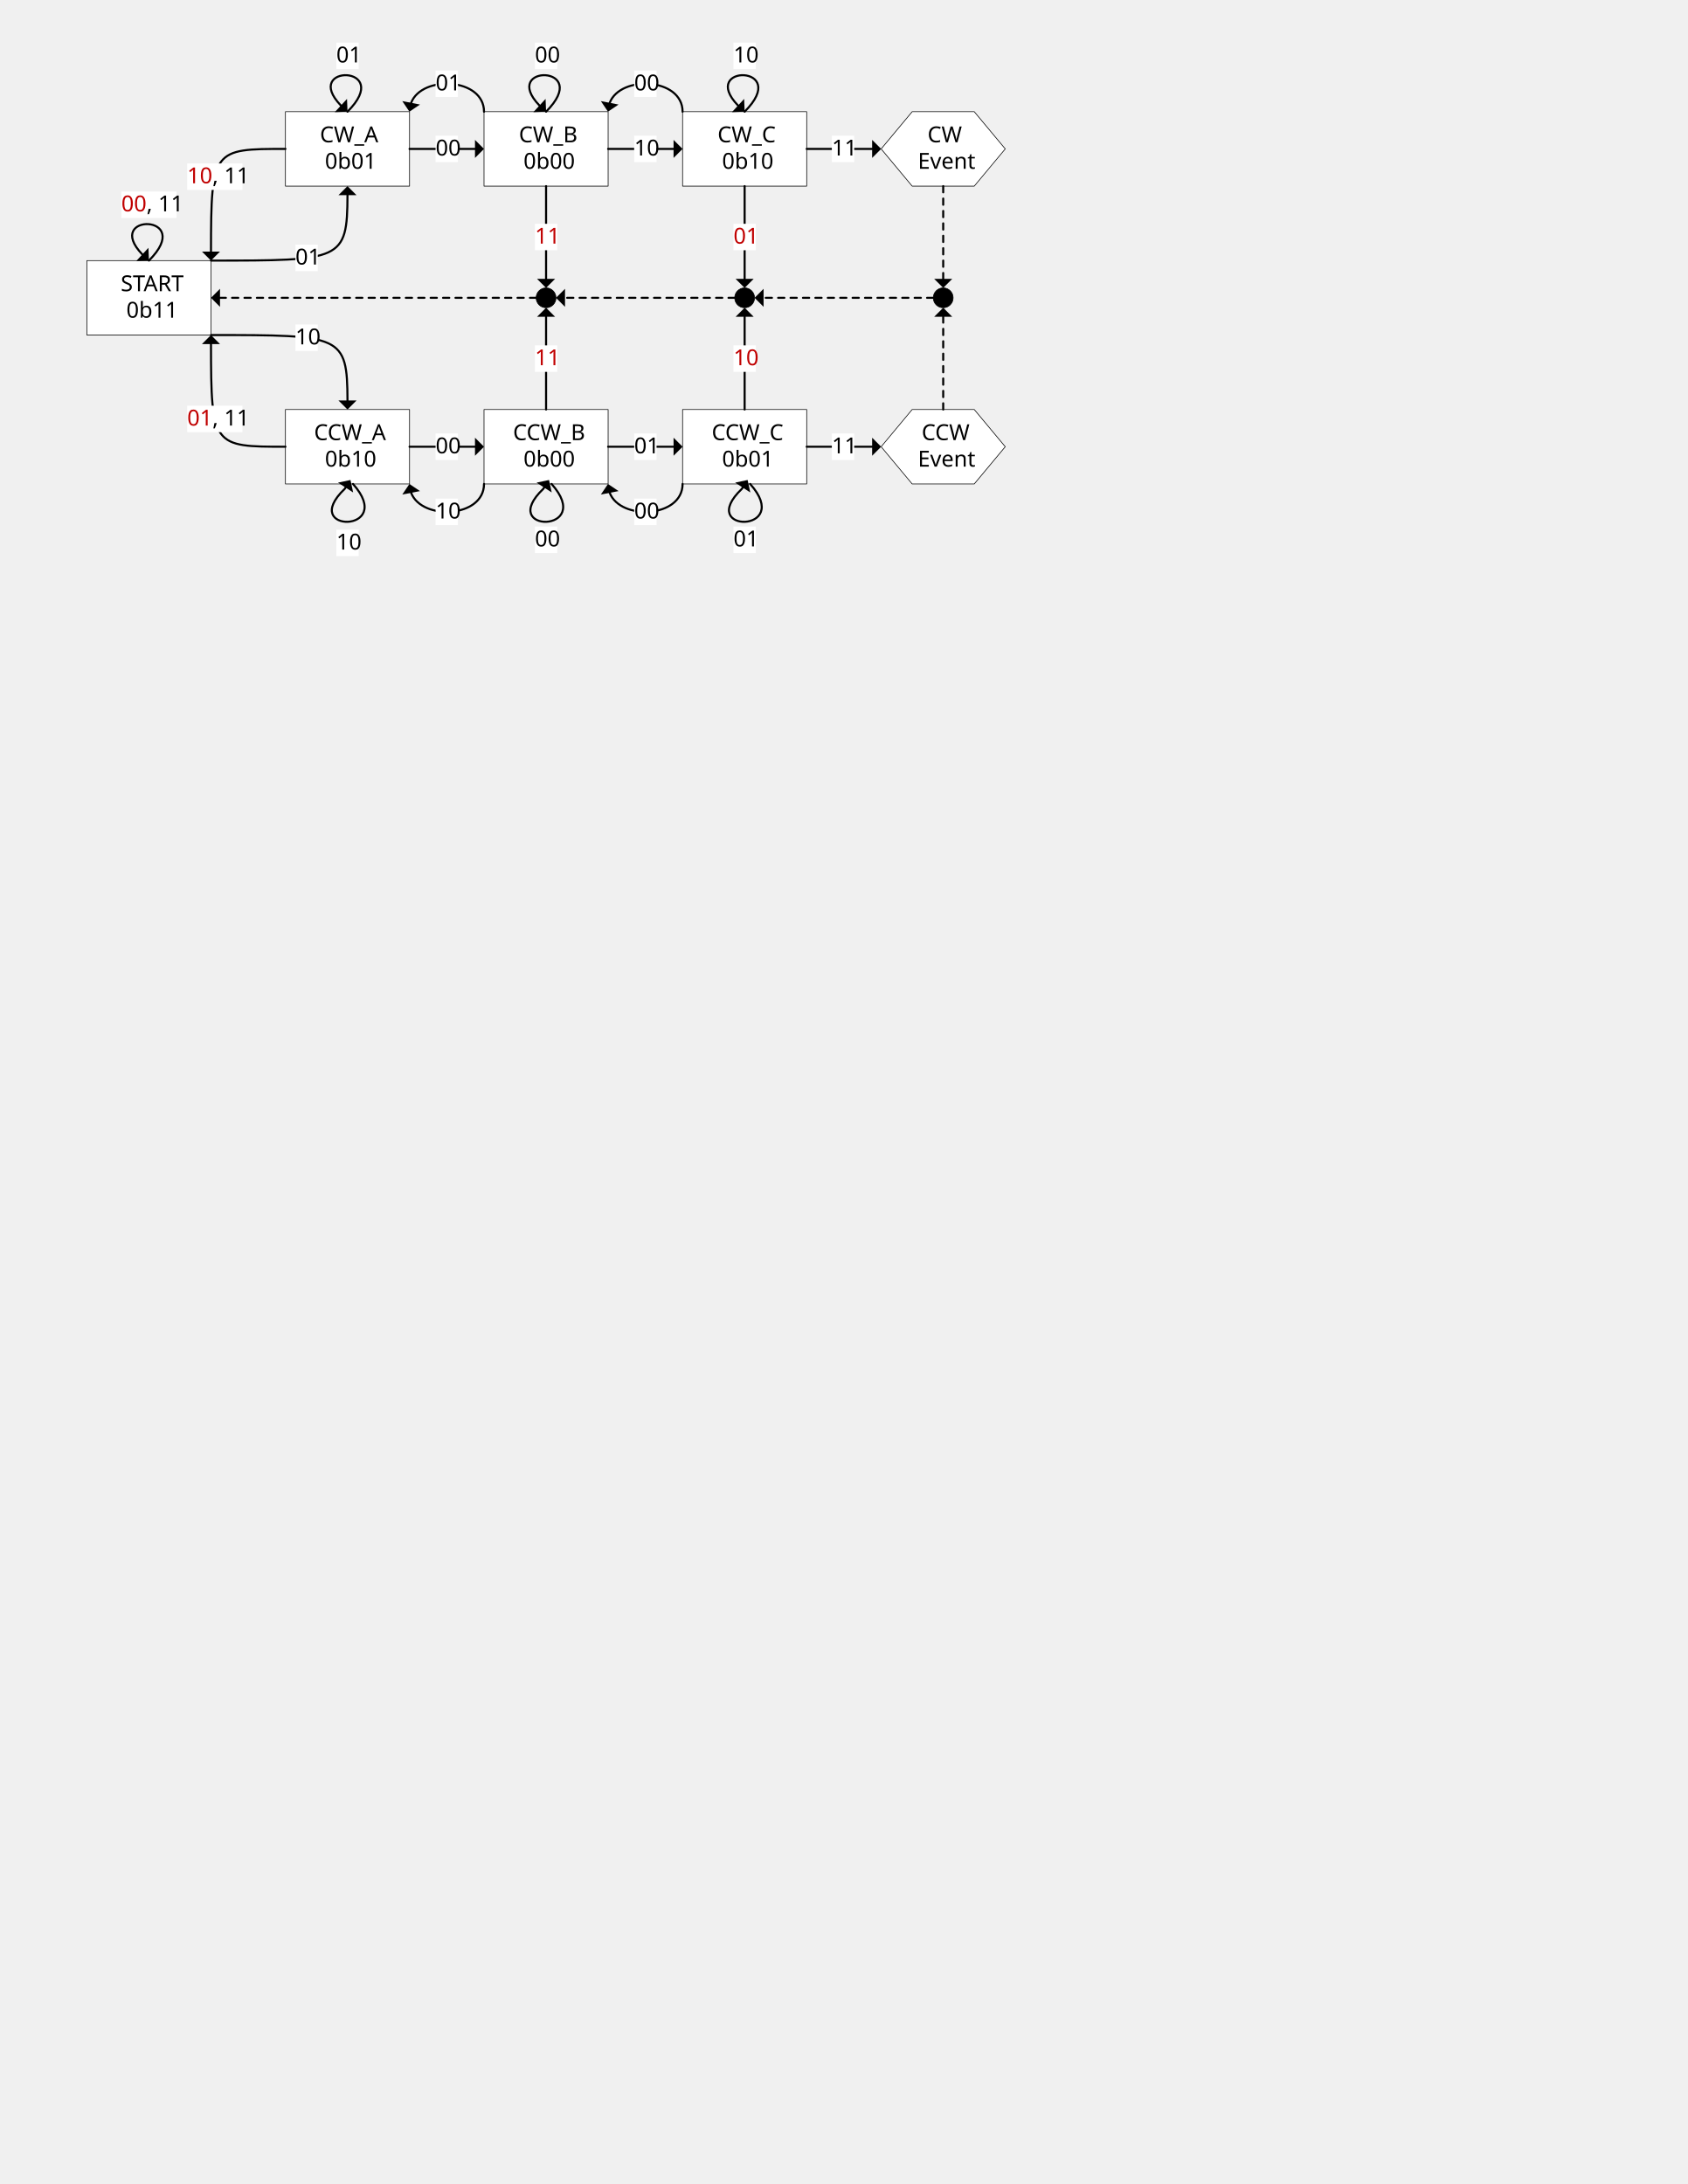
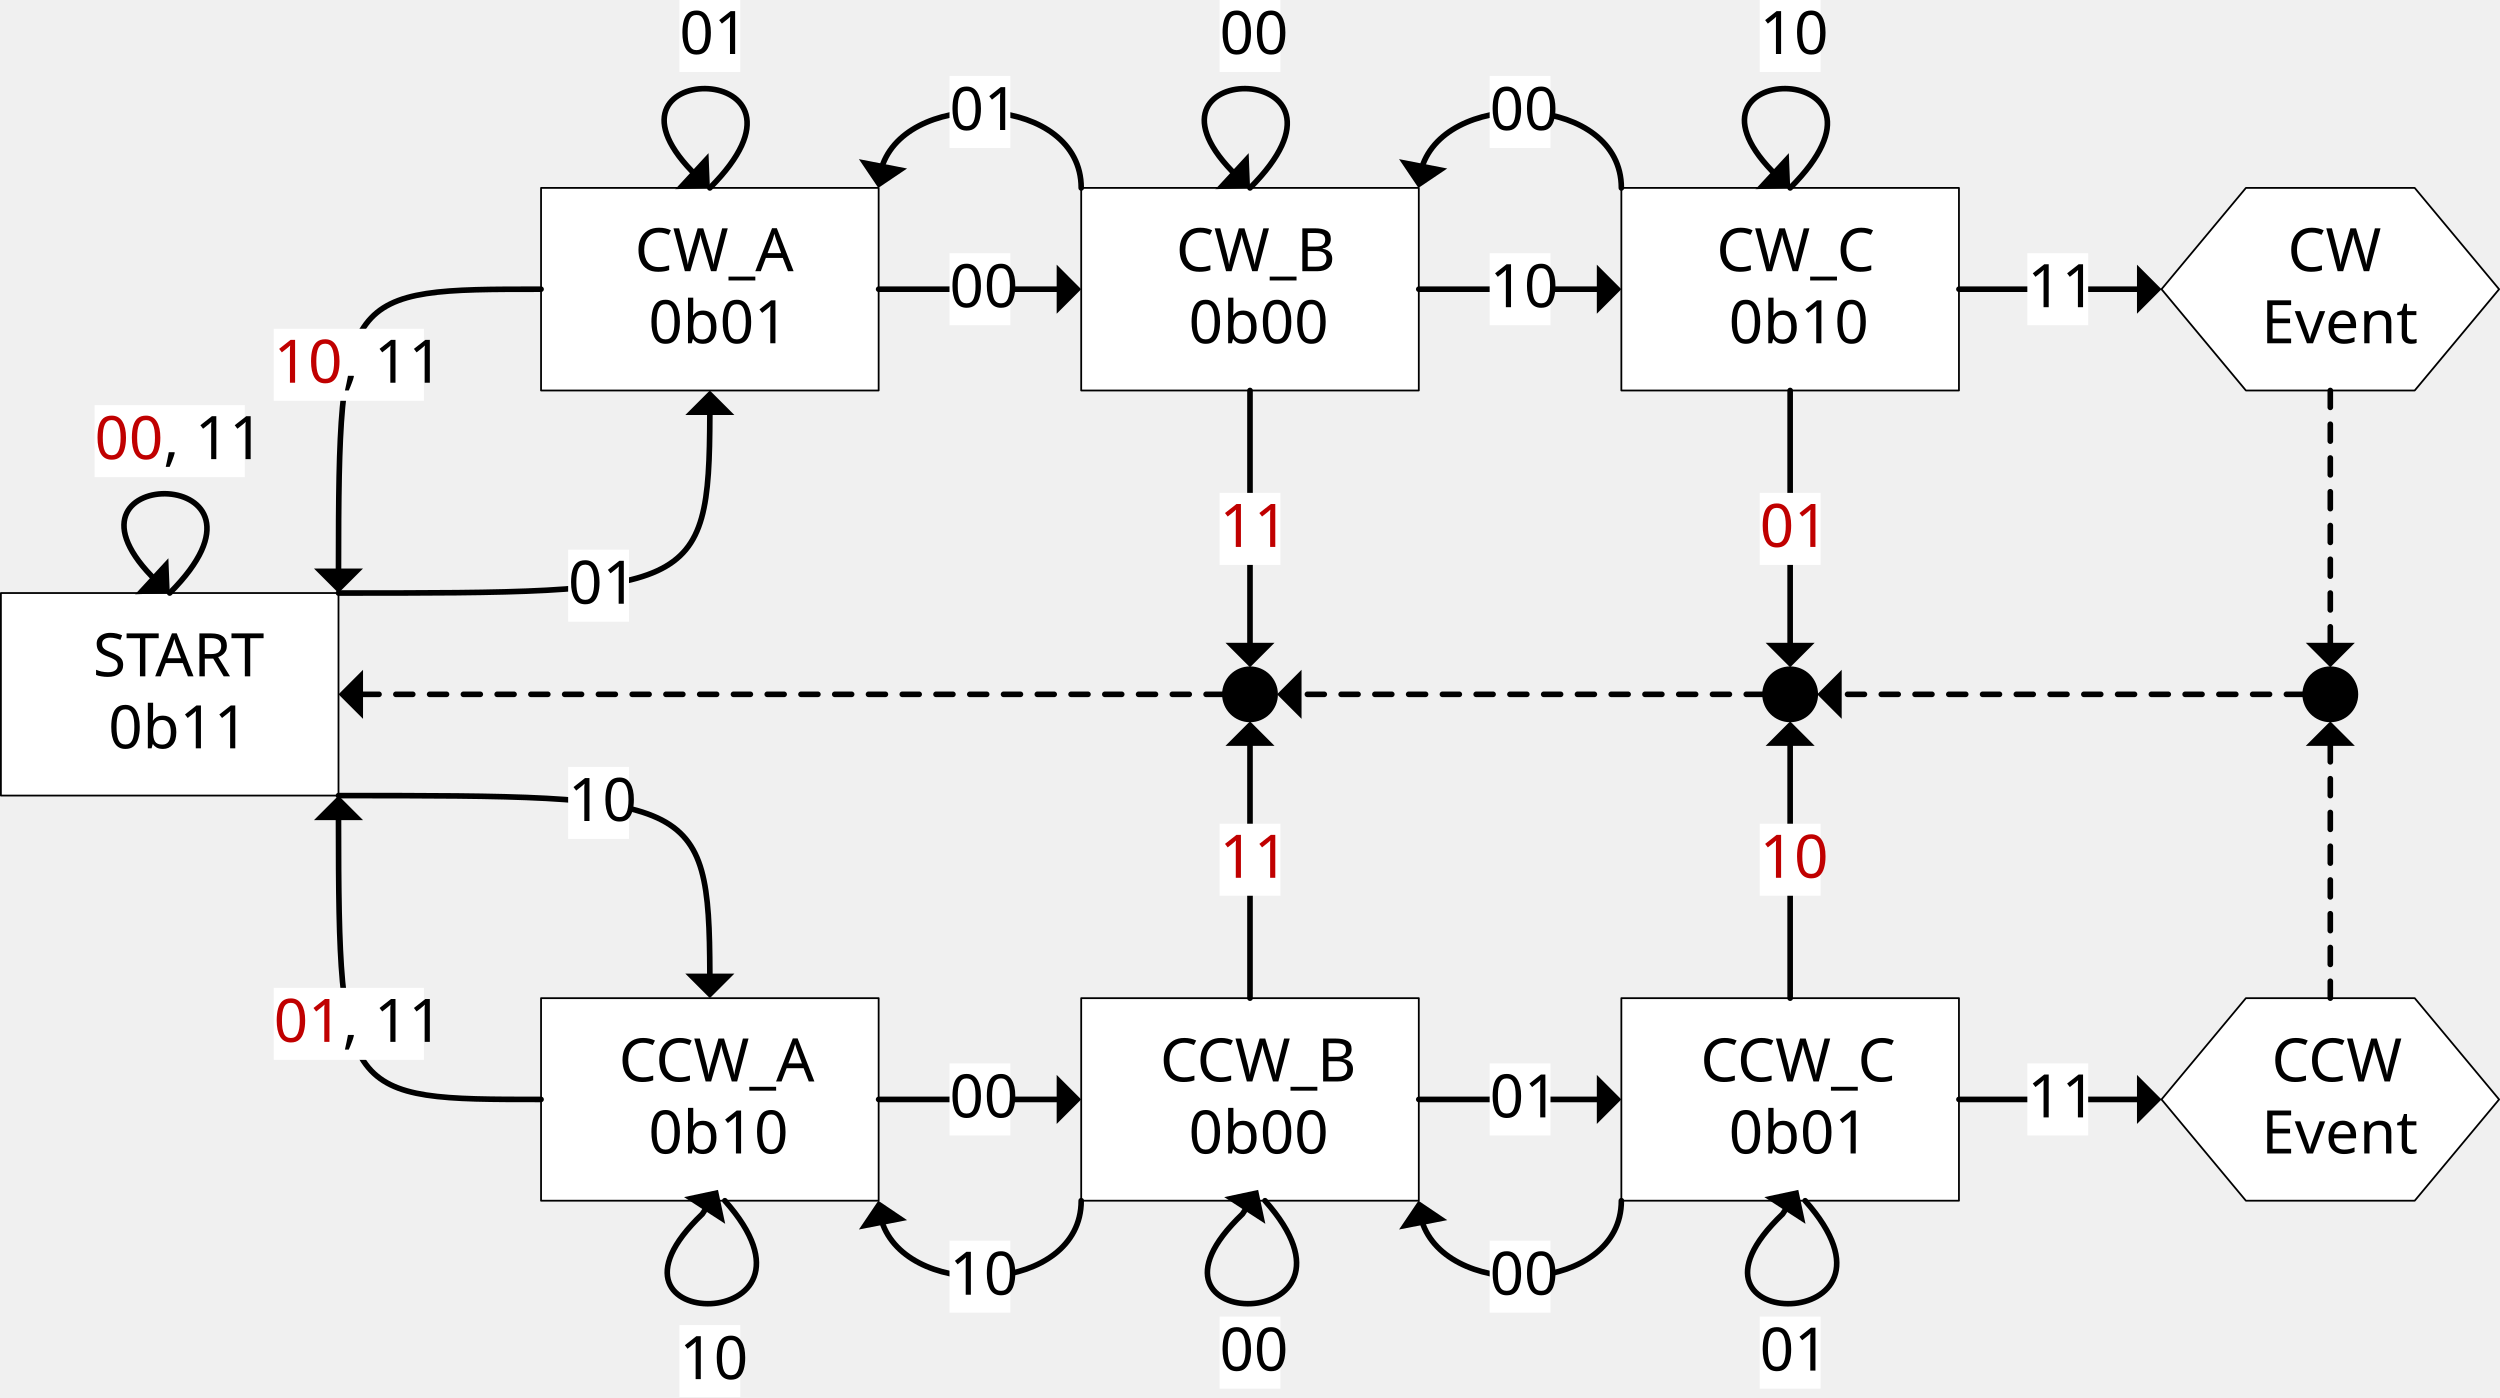
- <svg xmlns="http://www.w3.org/2000/svg" xmlns:xlink="http://www.w3.org/1999/xlink" width="8.5in" height="11in" viewBox="0 0 612 792" xml:space="preserve" color-interpolation-filters="sRGB" class="st14">
+ <svg xmlns="http://www.w3.org/2000/svg" xmlns:xlink="http://www.w3.org/1999/xlink" width="333.24" height="186.225" viewBox="0 130 333.24 186.225" xml:space="preserve" color-interpolation-filters="sRGB" class="st14">
  <style type="text/css">
	
		.st1 {fill:#ffffff;stroke:#000000;stroke-linecap:round;stroke-linejoin:round;stroke-width:0.24}
		.st2 {fill:#000000;font-family:Calibri;font-size:0.667em}
		.st3 {font-size:1em}
		.st4 {marker-end:url(#Transitions_CurvedLine_Arrow);stroke:#000000;stroke-linecap:round;stroke-linejoin:round;stroke-width:0.75}
		.st5 {fill:#000000;fill-opacity:1;stroke:#000000;stroke-opacity:1;stroke-width:0.229}
		.st6 {fill:#ffffff;stroke:none;stroke-linecap:butt}
		.st8 {fill:#ffffff;stroke:none;stroke-linecap:butt;stroke-width:7.2}
		.st9 {fill:#c00000;font-family:Calibri;font-size:0.667em}
		.st10 {fill:#000000;font-size:1em}
		.st11 {marker-end:url(#Transitions_StraightLine_Arrow);stroke:#000000;stroke-linecap:round;stroke-linejoin:round;stroke-width:0.75}
		.st12 {marker-end:url(#Transitions_StraightLine_Arrow);stroke:#000000;stroke-dasharray:2.25,2.25;stroke-linecap:round;stroke-linejoin:round;stroke-width:0.75}
		.st13 {fill:#000000;stroke:#000000;stroke-linecap:round;stroke-linejoin:round;stroke-width:0.24}
		.st14 {fill:none;fill-rule:evenodd;font-size:12px;overflow:visible;stroke-linecap:square;stroke-miterlimit:3}
		.stX  {fill:#00FF00;fill-opacity:1;stroke:#000000;stroke-opacity:1;stroke-width:0.229}
	
	</style>
  <defs id="Markers">
    <g id="lend2">
      <path d="M 1 1 L 0 0 L 1 -1 L 1 1 " style="stroke:none" />
    </g>
    <marker id="Transitions_CurvedLine_Arrow" class="st5" refX="-3.88" orient="auto" markerUnits="strokeWidth" overflow="visible">
      <use xlink:href="#lend2" transform="scale(-4.36,-4.36) " />
    </marker>
    <marker id="Transitions_StraightLine_Arrow" class="st5" refX="-4.36" orient="auto" markerUnits="strokeWidth" overflow="visible">
      <use xlink:href="#lend2" transform="scale(-4.36,-4.36) " />
    </marker>
  </defs>
-   <g>
+   <g transform="translate(-31.38,114.5499)">
    <g id="group1-1" transform="translate(31.5,-607.5)">
      <g id="State.Start" transform="translate(0,-63)">
        <rect x="0" y="765" width="45" height="27" class="st1" />
        <text x="12.28" y="776.1" class="st2">START<tspan x="14.32" dy="1.2em" class="st3">0b11</tspan>
        </text>
      </g>
      <g id="State.CW_A" transform="translate(72,-117)">
        <rect x="0" y="765" width="45" height="27" class="st1" />
        <text x="12.5" y="776.1" class="st2">CW_A<tspan x="14.32" dy="1.2em" class="st3">0b01</tspan>
        </text>
      </g>
      <g id="State.CW_B" transform="translate(144,-117)">
        <rect x="0" y="765" width="45" height="27" class="st1" />
        <text x="12.64" y="776.1" class="st2">CW_B<tspan x="14.32" dy="1.2em" class="st3">0b00</tspan>
        </text>
      </g>
      <g id="State.CW_C" transform="translate(216,-117)">
        <rect x="0" y="765" width="45" height="27" class="st1" />
        <text x="12.68" y="776.1" class="st2">CW_C<tspan x="14.32" dy="1.2em" class="st3">0b10</tspan>
        </text>
      </g>
      <g id="State.CCW_A" transform="translate(72,-9.00002)">
        <rect x="0" y="765" width="45" height="27" class="st1" />
        <text x="10.37" y="776.1" class="st2">CCW_A <tspan x="14.32" dy="1.2em" class="st3">0b10</tspan>
        </text>
      </g>
      <g id="State.CCW_B" transform="translate(144,-9)">
        <rect x="0" y="765" width="45" height="27" class="st1" />
        <text x="10.51" y="776.1" class="st2">CCW_B <tspan x="14.32" dy="1.2em" class="st3">0b00</tspan>
        </text>
      </g>
      <g id="State.CCW_C" transform="translate(216,-9.00002)">
        <rect x="0" y="765" width="45" height="27" class="st1" />
        <text x="10.55" y="776.1" class="st2">CCW_C <tspan x="14.32" dy="1.2em" class="st3">0b01</tspan>
        </text>
      </g>
      <g id="Event.CW" transform="translate(288,-117)">
        <path d="M11.25 792 L33.75 792 L45 778.5 L33.75 765 L11.25 765 L0 778.5 L11.25 792 Z" class="st1" />
        <text x="16.81" y="776.1" class="st2">CW <tspan x="13.31" dy="1.2em" class="st3">Event</tspan>
        </text>
      </g>
      <g id="Event.CCW" transform="translate(288,-9.00002)">
        <path d="M11.25 792 L33.75 792 L45 778.5 L33.75 765 L11.25 765 L0 778.5 L11.25 792 Z" class="st1" />
        <text x="14.68" y="776.1" class="st2">CCW <tspan x="13.31" dy="1.2em" class="st3">Event</tspan>
        </text>
      </g>
      <g id="Transition_Collector.1" transform="translate(162.9,-72.9)">
        <path d="M0 788.4 A3.6 3.6 0 0 1 7.2 788.4 A3.6 3.6 0 1 1 0 788.4 Z" class="st13" />
      </g>
      <g id="Transition_Collector.2" transform="translate(234.9,-72.9)">
        <path d="M0 788.4 A3.6 3.6 0 0 1 7.2 788.4 A3.6 3.6 0 1 1 0 788.4 Z" class="st13" />
      </g>
      <g id="Transition_Collector.3" transform="translate(306.9,-72.9)">
        <path d="M0 788.4 A3.6 3.6 0 0 1 7.2 788.4 A3.6 3.6 0 1 1 0 788.4 Z" class="st13" />
      </g>
      <g id="Transition_Start_to_Start" transform="translate(13.5,-81)">
        <path d="M9 783 C26.19 765.81 -7.92 765.68 6.61 780.77 L6.87 781.01" class="st4" />
        <rect x="-1.012" y="757.95" width="20.024" height="9.6" class="st8" />
        <text x="-1.01" y="765.15" class="st9">00<tspan class="st10">, 11</tspan>
        </text>
      </g>
      <g id="Transition_Start_to_CW_A" transform="translate(45,-90)">
        <path d="M0 792 C47.42 792 49.41 792 49.5 768.27 L49.5 767.91" class="st4" />
        <rect x="30.613" y="786.223" width="8.11" height="9.6" class="st6" />
        <text x="30.61" y="793.42" class="st2">01</text>
      </g>
      <g id="Transition_CW_A_to_CW_A" transform="translate(85.5,-135)">
        <path d="M9 783 C26.19 765.81 -7.92 765.68 6.61 780.77 L6.87 781.01" class="st4" />
        <rect x="4.945" y="757.95" width="8.11" height="9.6" class="st8" />
        <text x="4.95" y="765.15" class="st2">01</text>
      </g>
      <g id="Transition_CW_A_to_CW_B" transform="translate(117,-121.5)">
        <path d="M0 783 L23.73 783" class="st11" />
        <rect x="9.445" y="778.2" width="8.11" height="9.6" class="st8" />
        <text x="9.45" y="785.4" class="st2">00</text>
      </g>
      <g id="Transition_CW_A_to_Start" transform="translate(72,-130.5)">
        <path d="M0 792 C-26.25 792 -26.98 792 -27 829.23 L-27 829.59" class="st4" />
        <rect x="-35.632" y="797.274" width="20.024" height="9.6" class="st8" />
        <text x="-35.63" y="804.47" class="st9">10<tspan class="st10">, 11</tspan>
        </text>
      </g>
      <g id="Transition_CW_B_to_CW_C" transform="translate(189,-121.5)">
        <path d="M0 783 L23.73 783" class="st11" />
        <rect x="9.445" y="778.2" width="8.11" height="9.6" class="st8" />
        <text x="9.45" y="785.4" class="st2">10</text>
      </g>
      <g id="Transition_CW_B_to_CW_B" transform="translate(157.5,-135)">
        <path d="M9 783 C26.19 765.81 -7.92 765.68 6.61 780.77 L6.87 781.01" class="st4" />
        <rect x="4.945" y="757.95" width="8.11" height="9.6" class="st8" />
        <text x="4.95" y="765.15" class="st2">00</text>
      </g>
      <g id="Transition_CW_B_to_CW_A" transform="translate(144,-135)">
        <path d="M0 783 C0 770.68 -22.5 769.6 -26.42 779.78 L-26.49 780.14" class="st4" />
        <rect x="-17.555" y="768.075" width="8.11" height="9.6" class="st8" />
        <text x="-17.55" y="775.28" class="st2">01</text>
      </g>
      <g id="Transition_CW_B_to_StartCollector1" transform="translate(157.5,-117)">
        <path d="M9 792 L9 825.63" class="st11" />
        <rect x="4.945" y="805.65" width="8.11" height="9.6" class="st6" />
        <text x="4.95" y="812.85" class="st9">11</text>
      </g>
      <g id="Transition_CW_C_to_CW_B" transform="translate(216,-153)">
        <path d="M0 801 C0 788.68 -22.5 787.6 -26.42 797.78 L-26.49 798.14" class="st4" />
        <rect x="-17.555" y="786.075" width="8.11" height="9.6" class="st8" />
        <text x="-17.55" y="793.28" class="st2">00</text>
      </g>
      <g id="Transition_CW_C_to_Event.CW" transform="translate(261,-121.5)">
        <path d="M0 783 L23.73 783" class="st11" />
        <rect x="9.116" y="778.2" width="8.11" height="9.6" class="st6" />
        <text x="9.12" y="785.4" class="st2">11</text>
      </g>
      <g id="Transition_CW_C_to_CW_C" transform="translate(229.5,-135)">
        <path d="M9 783 C26.19 765.81 -7.92 765.68 6.61 780.77 L6.87 781.01" class="st4" />
        <rect x="4.945" y="757.95" width="8.11" height="9.6" class="st6" />
        <text x="4.95" y="765.15" class="st2">10</text>
      </g>
      <g id="Transition_CW_C_to_StartCollector2" transform="translate(229.5,-117)">
        <path d="M9 792 L9 825.63" class="st11" />
        <rect x="4.945" y="805.65" width="8.11" height="9.6" class="st8" />
        <text x="4.95" y="812.85" class="st9">01</text>
      </g>
      <g id="Transition_CCW_A_to_CCW_B" transform="translate(117,-31.5)">
        <path d="M0 801 L23.73 801" class="st11" />
        <rect x="9.445" y="796.2" width="8.11" height="9.6" class="st8" />
        <text x="9.45" y="803.4" class="st2">00</text>
      </g>
      <g id="Transition_CCW_B_to_CCW_C" transform="translate(189,-13.5)">
        <path d="M0 783 L23.73 783" class="st11" />
        <rect x="9.445" y="778.2" width="8.11" height="9.6" class="st8" />
        <text x="9.45" y="785.4" class="st2">01</text>
      </g>
      <g id="Transition_CCW_C_to_Event.CCW" transform="translate(261,-13.5)">
        <path d="M0 783 L23.73 783" class="st11" />
        <rect x="9.116" y="778.2" width="8.11" height="9.6" class="st8" />
        <text x="9.12" y="785.4" class="st2">11</text>
      </g>
      <g id="Transition_CCW_C_to_StartCollector2" transform="translate(247.5,-36)">
        <path d="M-9 792 L-9 758.37" class="st11" />
        <rect x="-13.055" y="768.75" width="8.11" height="9.6" class="st8" />
        <text x="-13.05" y="775.95" class="st9">10</text>
      </g>
      <g id="Transition_CCW_Start_to_CCW_A" transform="translate(45,-63)">
        <path d="M0 792 C47.42 792 49.41 792 49.5 815.73 L49.5 816.09" class="st4" />
        <rect x="30.613" y="788.178" width="8.11" height="9.6" class="st8" />
        <text x="30.61" y="795.38" class="st2">10</text>
      </g>
      <g id="Transition_CCW_A_to_Start" transform="translate(72,-22.5)">
        <path d="M0 792 C-26.25 792 -26.98 792 -27 754.77 L-27 754.41" class="st4" />
        <rect x="-35.632" y="777.126" width="20.024" height="9.6" class="st8" />
        <text x="-35.63" y="784.33" class="st9">01<tspan class="st10">, 11</tspan>
        </text>
      </g>
      <g id="Transition_CCW_A_to_CCW_A" transform="translate(85.5,-1.93119E-05)">
        <path d="M 11 783  C27 801  -9 801   8 784.77  L8.5 784" class="st4" />
        <rect x="4.945" y="799.575" width="8.11" height="9.6" class="st8" />
        <text x="4.95" y="806.78" class="st2">10</text>
      </g>
      <g id="Transition_CCW_B_to_CCW_B" transform="translate(157.5,0)">
        <path d="M 11 783  C27 801  -9 801   8 784.77  L8.5 784" class="st4" />
        <rect x="4.945" y="798.45" width="8.11" height="9.6" class="st8" />
        <text x="4.95" y="805.65" class="st2">00</text>
      </g>
      <g id="Transition_CCW_C_to_CCW_C" transform="translate(229.5,-1.93119E-05)">
        <path d="M 11 783  C27 801  -9 801   8 784.77  L8.5 784" class="st4" />
        <rect x="4.945" y="798.45" width="8.11" height="9.6" class="st6" />
        <text x="4.95" y="805.65" class="st2">01</text>
      </g>
      <g id="Transition_CCW_B_to_CCW_A" transform="translate(144,-9.65595E-06)">
        <path d="M0 783 C0 795.32 -22.5 796.4 -26.42 786.22 L-26.49 785.86" class="st4" />
        <rect x="-17.555" y="788.325" width="8.11" height="9.6" class="st6" />
        <text x="-17.55" y="795.53" class="st2">10</text>
      </g>
      <g id="Transition_CCW_C_to_CCW_B" transform="translate(216,-9.65595E-06)">
        <path d="M0 783 C0 795.32 -22.5 796.4 -26.42 786.22 L-26.49 785.86" class="st4" />
        <rect x="-17.555" y="788.325" width="8.11" height="9.6" class="st8" />
        <text x="-17.55" y="795.53" class="st2">00</text>
      </g>
      <g id="Transition_CCW_B_to_StartCollector2" transform="translate(175.5,-36)">
        <path d="M-9 792 L-9 758.37" class="st11" />
        <rect x="-13.055" y="768.75" width="8.11" height="9.6" class="st8" />
        <text x="-13.05" y="775.95" class="st9">11</text>
      </g>
      <g id="AutoTransition_StartCollector1_to_Start" transform="translate(162.9,-67.5)">
        <path d="M0 783 L-114.63 783" class="st12" />
      </g>
      <g id="AutoTransition_Event.CW_to_StartCollector3" transform="translate(301.5,-117)">
        <path d="M9 792 L9 825.63" class="st12" />
      </g>
      <g id="AutoTransition_StartCollector3_to_StartCollector2" transform="translate(306.9,-67.5)">
        <path d="M0 783 L-61.53 783" class="st12" />
      </g>
      <g id="AutoTransition_StartCollector2_to_StartCollector1" transform="translate(234.9,-67.5)">
        <path d="M0 783 L-61.53 783" class="st12" />
      </g>
      <g id="AutoTransition_Event.CCW_to_StartCollector3" transform="translate(319.5,-36)">
        <path d="M-9 792 L-9 758.37" class="st12" />
      </g>
    </g>
  </g>
</svg>
